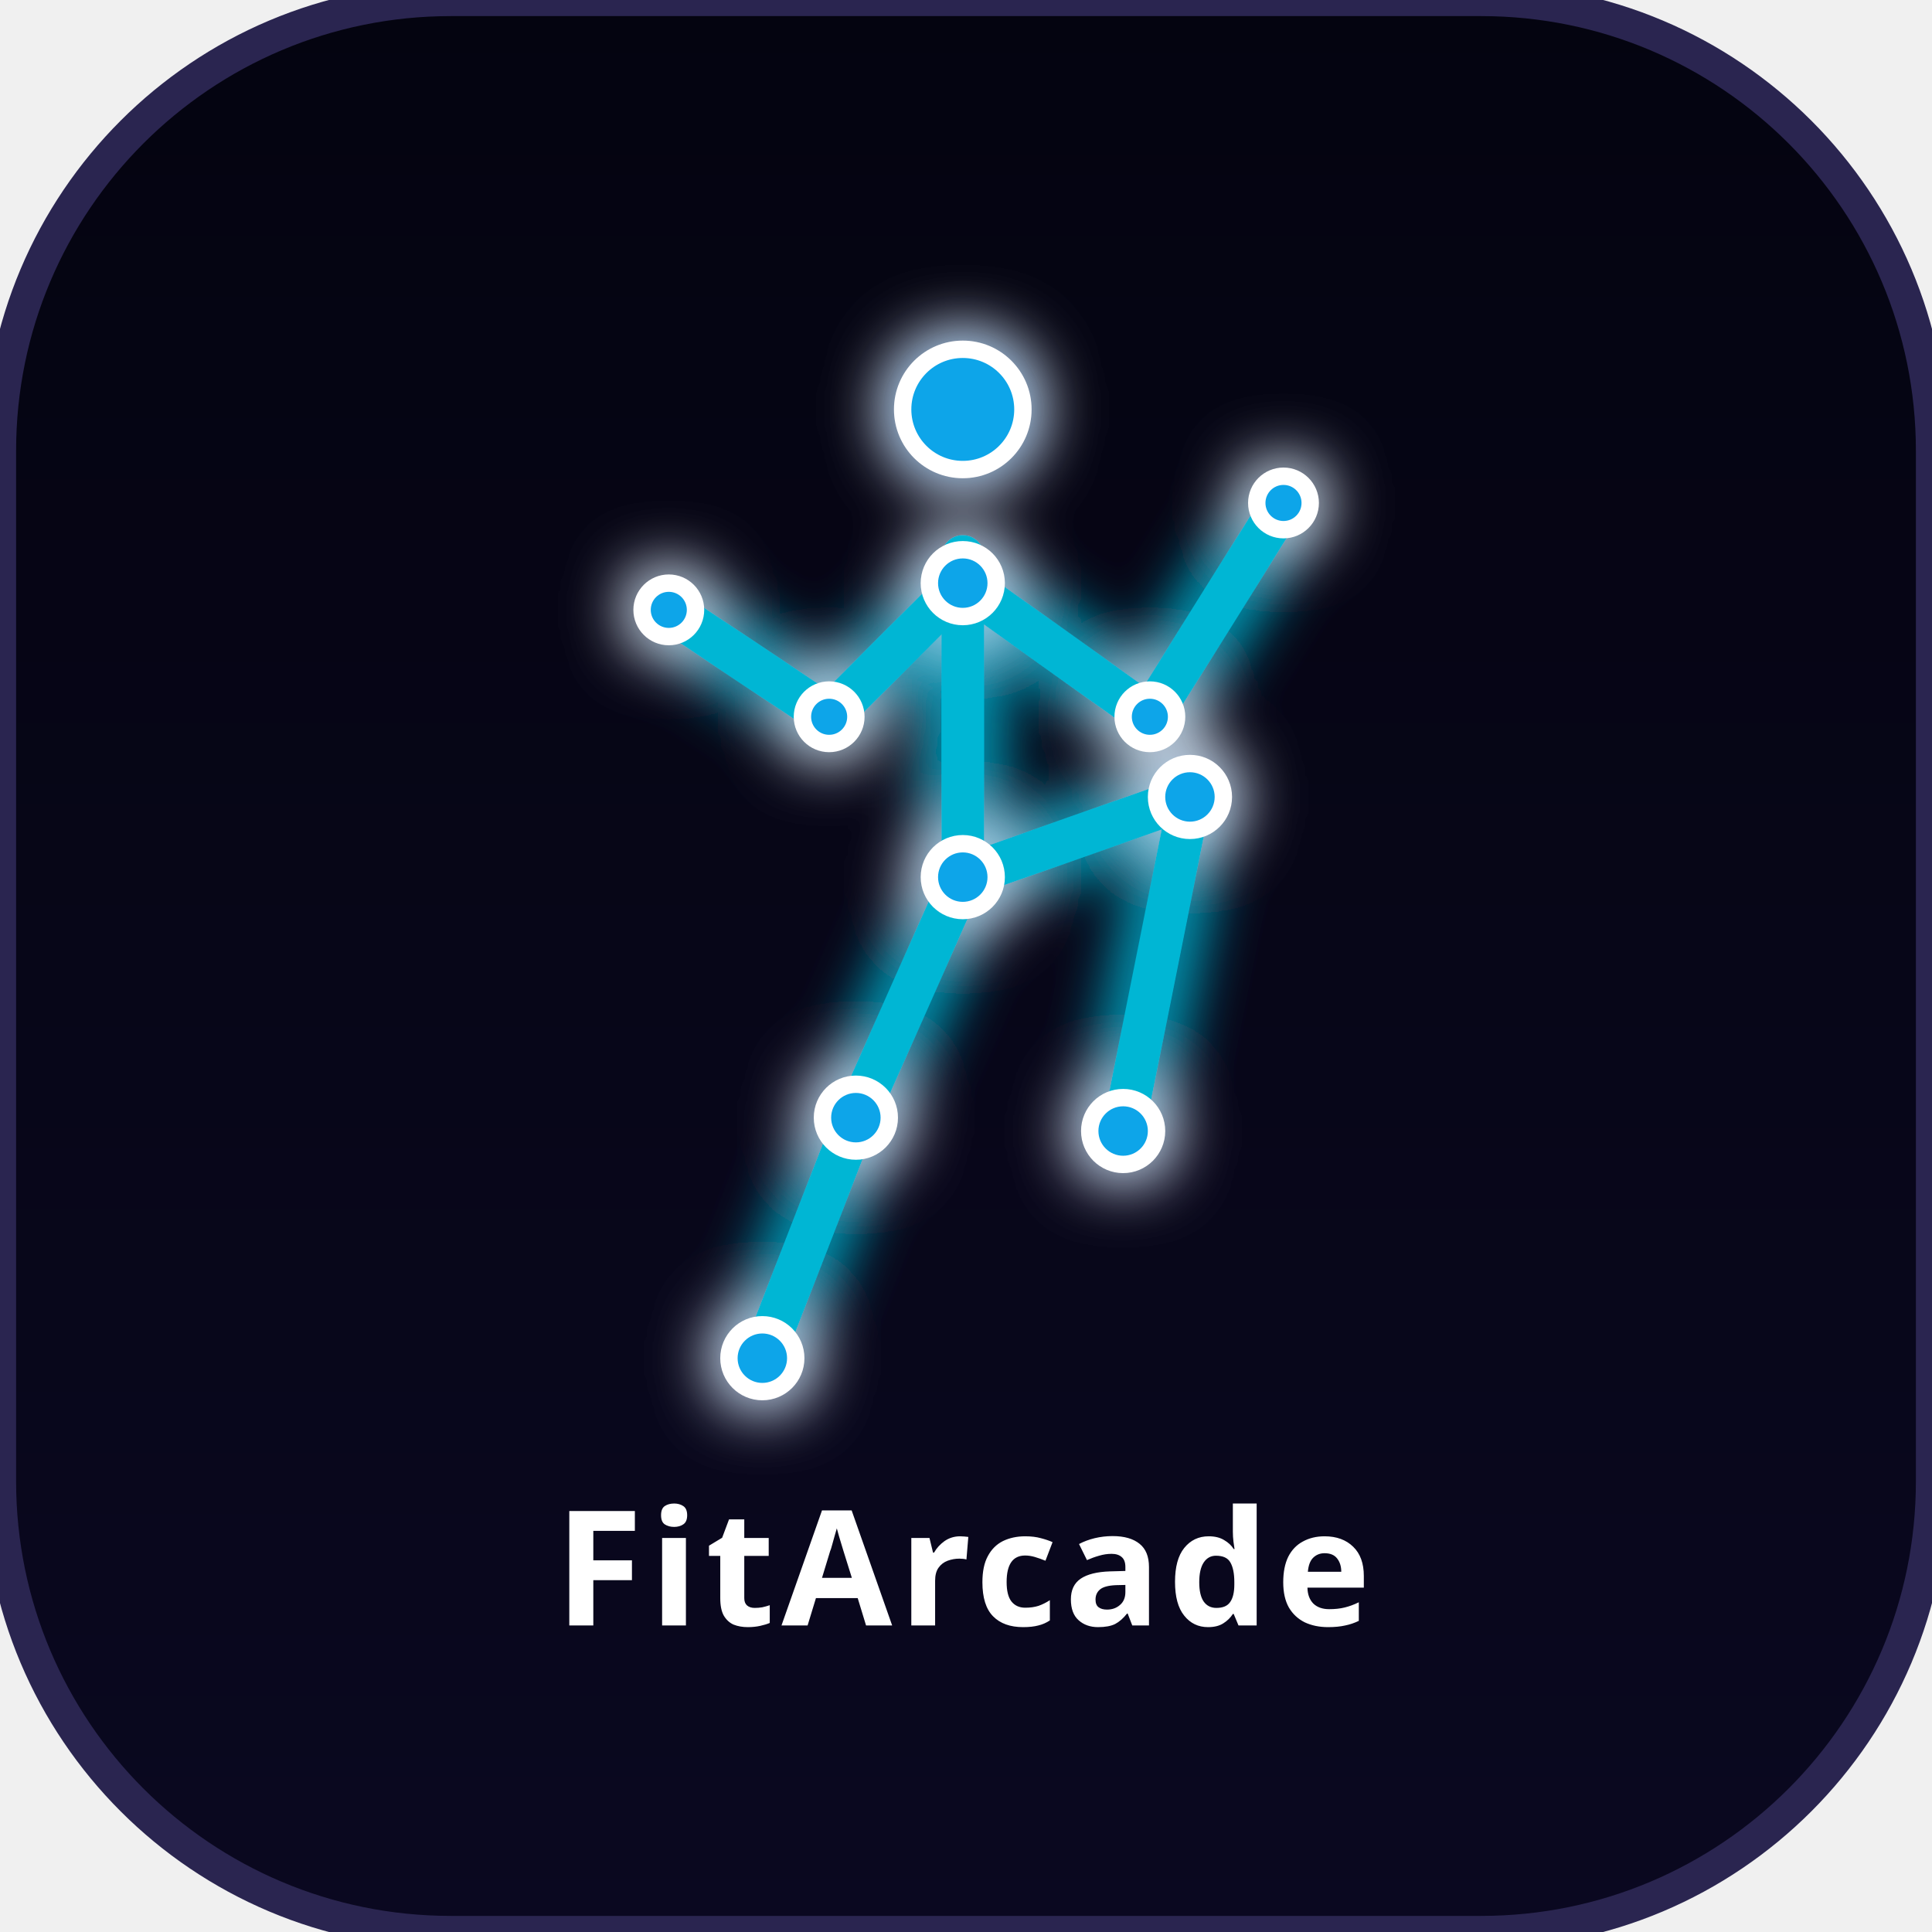
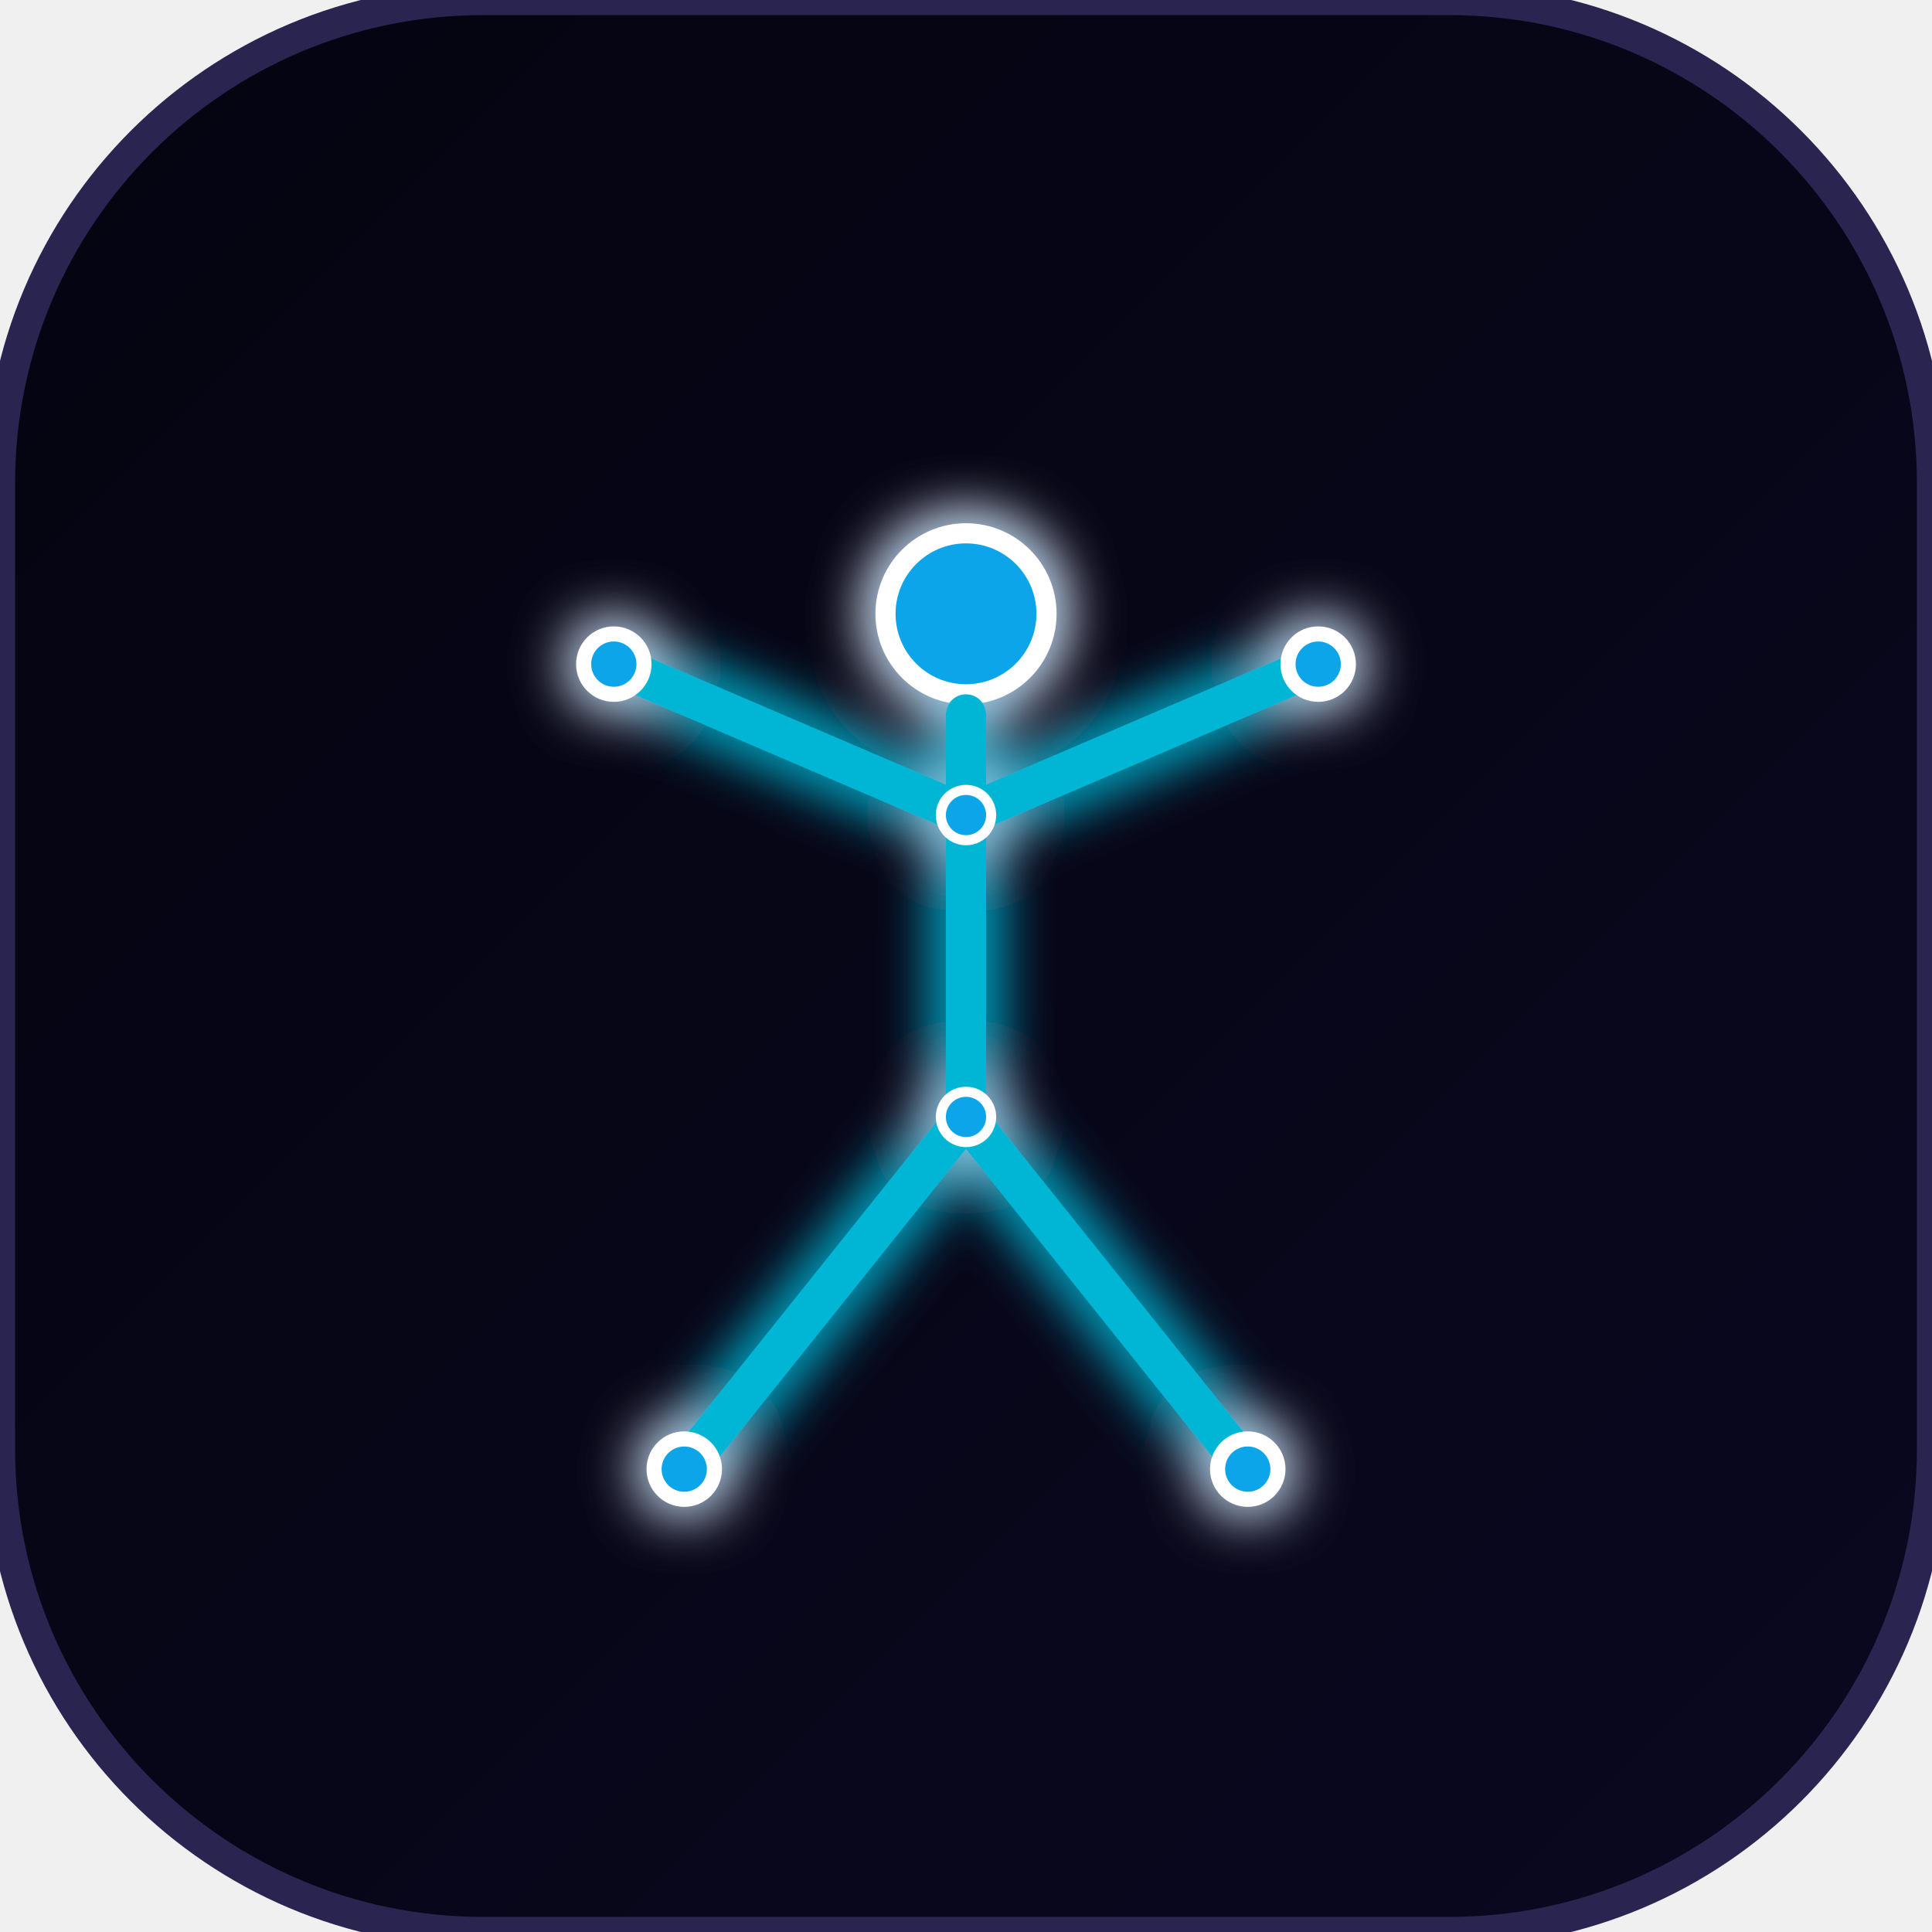
- <svg xmlns="http://www.w3.org/2000/svg" viewBox="0 0 120 120" width="100%" height="100%">
+ <svg xmlns="http://www.w3.org/2000/svg" viewBox="0 0 192 192" width="100%" height="100%">
  <defs>
-     <linearGradient id="bg-v2-android" x1="0%" y1="0%" x2="0%" y2="100%">
+     <linearGradient id="bg-android" x1="0%" y1="0%" x2="100%" y2="100%">
      <stop offset="0%" stop-color="#040410" />
      <stop offset="100%" stop-color="#0A0820" />
    </linearGradient>
-     <filter id="glow-v2-android" x="-25%" y="-25%" width="150%" height="150%">
-       <feGaussianBlur stdDeviation="2.5" result="blur" />
+     <filter id="glow-android" x="-30%" y="-30%" width="160%" height="160%">
+       <feGaussianBlur stdDeviation="3" result="blur" />
      <feMerge>
        <feMergeNode in="blur" />
        <feMergeNode in="blur" />
        <feMergeNode in="SourceGraphic" />
      </feMerge>
    </filter>
  </defs>
-   <rect x="0" y="0" width="120" height="120" rx="28" fill="url(#bg-v2-android)" stroke="#2A2550" stroke-width="2" />
-   <g transform="translate(10, 8) scale(0.83)">
-     <g filter="url(#glow-v2-android)">
-       <g stroke="#06B6D4" stroke-width="3.2" stroke-linecap="round" stroke-linejoin="round" fill="none">
-         <line x1="60" y1="32" x2="60" y2="56" />
-         <path d="M 60 34 L 74 44 L 84 28" />
-         <path d="M 60 34 L 50 44 L 38 36" />
-         <path d="M 60 56 L 52 74 L 45 92" />
-         <path d="M 60 56 L 77 50 L 72 75" />
-       </g>
-       <g fill="#0EA5E9" stroke="#FFFFFF" stroke-width="1.3">
-         <circle cx="60" cy="21" r="4.5" />
-         <circle cx="60" cy="34" r="2.5" />
-         <circle cx="60" cy="56" r="2.5" />
-         <circle cx="74" cy="44" r="2" />
-         <circle cx="84" cy="28" r="2" />
-         <circle cx="50" cy="44" r="2" />
-         <circle cx="38" cy="36" r="2" />
-         <circle cx="77" cy="50" r="2.5" />
-         <circle cx="72" cy="75" r="2.5" />
-         <circle cx="52" cy="74" r="2.5" />
-         <circle cx="45" cy="92" r="2.5" />
-       </g>
-     </g>
-     <text x="60" y="112" font-family="system-ui, sans-serif" font-weight="700" font-size="12" fill="#FFFFFF" text-anchor="middle" letter-spacing="0.5">FitArcade</text>
+   <rect x="0" y="0" width="192" height="192" rx="48" fill="url(#bg-android)" stroke="#2A2550" stroke-width="3" />
+   <g transform="translate(96, 96)" filter="url(#glow-android)">
+     <circle cx="0" cy="-35" r="8" fill="#0EA5E9" stroke="#FFFFFF" stroke-width="2" />
+     <line x1="0" y1="-25" x2="0" y2="15" stroke="#06B6D4" stroke-width="4" stroke-linecap="round" />
+     <path d="M 0 -15 L -35 -30" stroke="#06B6D4" stroke-width="4" stroke-linecap="round" fill="none" />
+     <circle cx="-35" cy="-30" r="3" fill="#0EA5E9" stroke="#FFFFFF" stroke-width="1.5" />
+     <path d="M 0 -15 L 35 -30" stroke="#06B6D4" stroke-width="4" stroke-linecap="round" fill="none" />
+     <circle cx="35" cy="-30" r="3" fill="#0EA5E9" stroke="#FFFFFF" stroke-width="1.5" />
+     <path d="M 0 15 L -28 50" stroke="#06B6D4" stroke-width="4" stroke-linecap="round" fill="none" />
+     <circle cx="-28" cy="50" r="3" fill="#0EA5E9" stroke="#FFFFFF" stroke-width="1.5" />
+     <path d="M 0 15 L 28 50" stroke="#06B6D4" stroke-width="4" stroke-linecap="round" fill="none" />
+     <circle cx="28" cy="50" r="3" fill="#0EA5E9" stroke="#FFFFFF" stroke-width="1.5" />
+     <circle cx="0" cy="-15" r="2.5" fill="#0EA5E9" stroke="#FFFFFF" stroke-width="1" />
+     <circle cx="0" cy="15" r="2.5" fill="#0EA5E9" stroke="#FFFFFF" stroke-width="1" />
  </g>
</svg>
